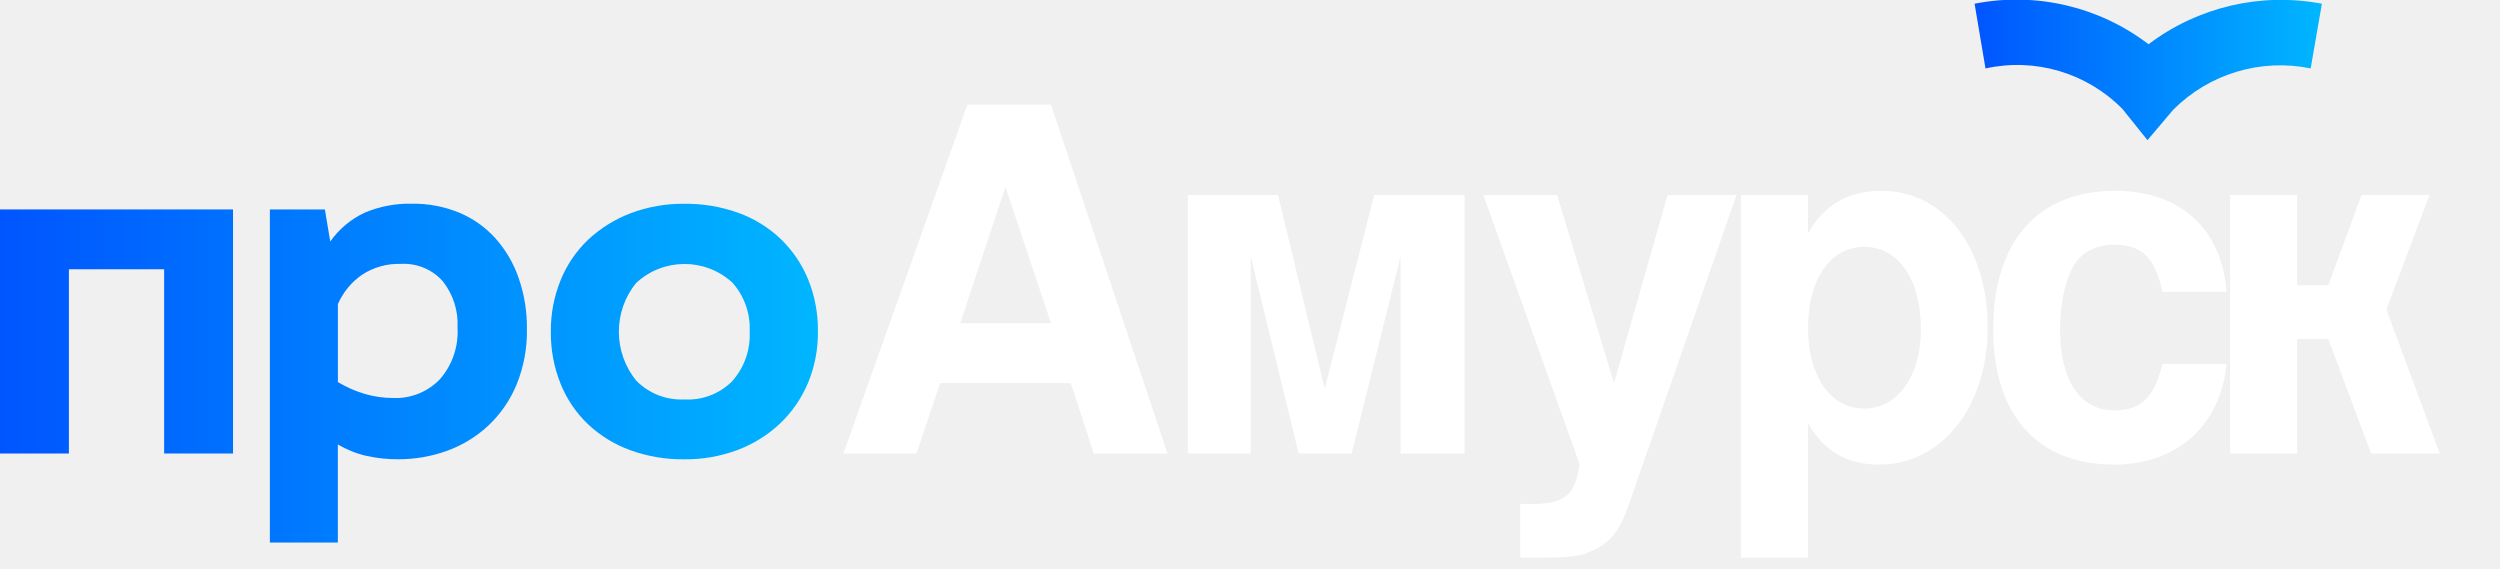
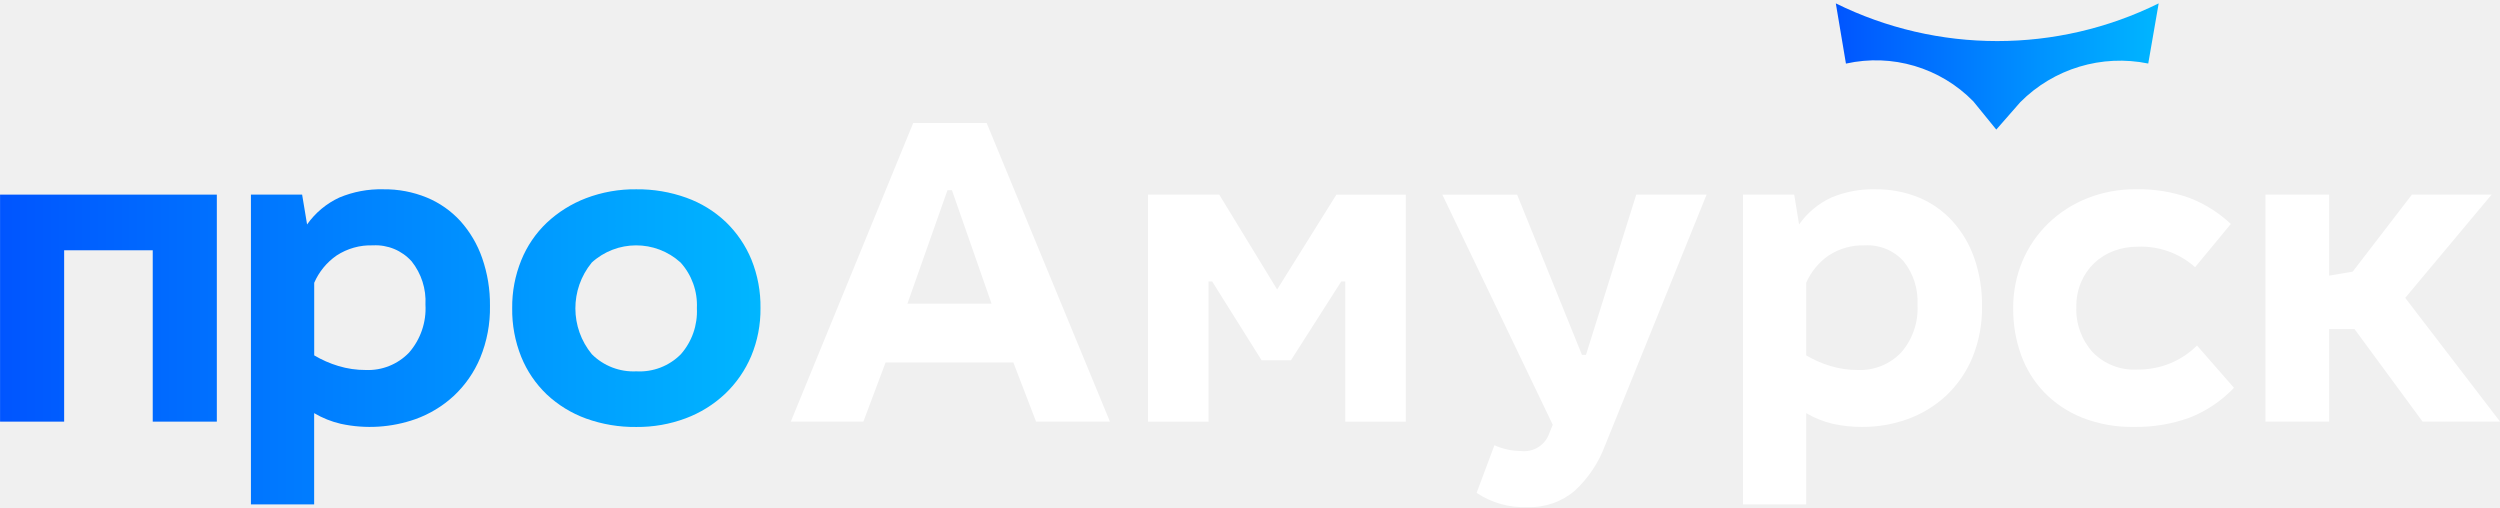
- <svg xmlns="http://www.w3.org/2000/svg" xmlns:xlink="http://www.w3.org/1999/xlink" width="130.422" height="29.659" viewBox="0 0 130.422 29.659">
+ <svg xmlns="http://www.w3.org/2000/svg" xmlns:xlink="http://www.w3.org/1999/xlink" width="138" height="27.992" viewBox="0 0 138 27.992">
  <defs>
-     <style>.a{fill:url(#a);}.b{fill:#fff;font-size:24.97px;font-family:Helvetica-Bold, Helvetica;font-weight:700;letter-spacing:-0.06em;}.c{fill:url(#b);}.d{fill:url(#c);}.e{fill:url(#d);}</style>
+     <style>.a{fill:url(#a);}.b{fill:#fff;}.c{fill:url(#b);}.d{fill:url(#c);}.e{fill:url(#d);}</style>
    <linearGradient id="a" y1="0.5" x2="1" y2="0.5" gradientUnits="objectBoundingBox">
      <stop offset="0" stop-color="#05f" />
      <stop offset="1" stop-color="#00b6ff" />
    </linearGradient>
-     <linearGradient id="b" x1="0" y1="0.5" x2="3.51" y2="0.5" xlink:href="#a" />
-     <linearGradient id="c" x1="-1.051" y1="0.5" x2="2.132" y2="0.5" xlink:href="#a" />
-     <linearGradient id="d" x1="-2.063" y1="0.5" x2="1" y2="0.5" xlink:href="#a" />
+     <linearGradient id="b" x1="0" y1="0.671" x2="3.508" y2="0.671" xlink:href="#a" />
+     <linearGradient id="c" x1="-1.05" y1="0.5" x2="2.132" y2="0.5" xlink:href="#a" />
+     <linearGradient id="d" x1="-2.062" y1="0.663" x2="1" y2="0.663" xlink:href="#a" />
  </defs>
-   <g transform="translate(-714 -267.341)">
-     <g transform="translate(164.579 -219.647)">
-       <path class="a" d="M661.452,494.3l-1.3-1.621a7.692,7.692,0,0,0-7.15-2.12l-.569-3.377a11.346,11.346,0,0,1,9.074,2.114,11.452,11.452,0,0,1,9.044-2.113l-.585,3.374a7.886,7.886,0,0,0-7.172,2.158Z" />
-       <text class="b" transform="translate(592.843 510.647)">
-         <tspan x="0" y="0">Амурск</tspan>
-       </text>
-       <path class="c" d="M561.578,510.647h-3.594v-9.612h-4.969v9.612h-3.594V497.914h12.157Z" />
-       <path class="d" d="M566.649,499.587a4.563,4.563,0,0,1,1.81-1.51,6,6,0,0,1,2.459-.462,6.255,6.255,0,0,1,2.447.462,5.3,5.3,0,0,1,1.884,1.323,6.087,6.087,0,0,1,1.223,2.072,7.847,7.847,0,0,1,.438,2.684,7.311,7.311,0,0,1-.55,2.92,6.178,6.178,0,0,1-1.485,2.135,6.3,6.3,0,0,1-2.147,1.3,7.419,7.419,0,0,1-2.534.436,7.5,7.5,0,0,1-1.648-.174,5.242,5.242,0,0,1-1.5-.6v5.118H563.5V497.914h2.87Zm1.76,7.939a5.226,5.226,0,0,0,1.535.225,3.186,3.186,0,0,0,2.422-.974,3.757,3.757,0,0,0,.924-2.7,3.584,3.584,0,0,0-.774-2.422,2.712,2.712,0,0,0-2.172-.9,3.493,3.493,0,0,0-2.047.574,3.619,3.619,0,0,0-1.248,1.522v4.07A6.093,6.093,0,0,0,568.409,507.526Z" />
-       <path class="e" d="M587.935,498.09a6.3,6.3,0,0,1,2.209,1.36,6.2,6.2,0,0,1,1.435,2.109,6.993,6.993,0,0,1,.512,2.722,6.784,6.784,0,0,1-.524,2.7,6.275,6.275,0,0,1-1.461,2.11,6.6,6.6,0,0,1-2.209,1.372,7.685,7.685,0,0,1-2.771.487,8.031,8.031,0,0,1-2.821-.474,6.432,6.432,0,0,1-2.2-1.348,6.035,6.035,0,0,1-1.435-2.11,7.06,7.06,0,0,1-.512-2.733,6.93,6.93,0,0,1,.512-2.684,6.035,6.035,0,0,1,1.435-2.11,6.744,6.744,0,0,1,2.2-1.372,7.664,7.664,0,0,1,2.821-.5A8.045,8.045,0,0,1,587.935,498.09Zm-5.318,3.645a4.043,4.043,0,0,0,.013,5.129,3.3,3.3,0,0,0,2.5.962,3.249,3.249,0,0,0,2.5-.962,3.63,3.63,0,0,0,.9-2.583,3.567,3.567,0,0,0-.911-2.559,3.7,3.7,0,0,0-4.993.013Z" />
+   <g transform="translate(-1756 -97)">
+     <g transform="translate(-637.831 -490.22)">
+       <path class="a" d="M2504.026,594.373l-1.267-1.557a7.535,7.535,0,0,0-7.032-2.085l-.559-3.324a20.128,20.128,0,0,0,17.822,0l-.576,3.32a7.766,7.766,0,0,0-7.063,2.133Z" />
+       <path class="b" d="M2455.1,610.494h-4.078l-1.254-3.267h-7.052l-1.227,3.267h-4.006l6.758-16.486h4.053Zm-6.535-6.51-2.188-6.266h-.245l-2.212,6.266Z" />
+       <path class="b" d="M2464.329,603.2l3.27-5.234h3.833v12.531h-3.342v-7.739h-.223l-2.776,4.349h-1.62l-2.728-4.349h-.2v7.739h-3.341V597.963h3.931Z" />
+       <path class="b" d="M2481.155,606.809h.221l2.776-8.846h3.883l-5.6,13.834a6.484,6.484,0,0,1-1.671,2.506,3.8,3.8,0,0,1-2.6.909,4.686,4.686,0,0,1-2.824-.786l.983-2.629a3.727,3.727,0,0,0,.76.246,3.65,3.65,0,0,0,.714.073,1.459,1.459,0,0,0,1.546-.958l.2-.491-6.094-12.7h4.128Z" />
+       <path class="b" d="M2493.14,599.61a4.484,4.484,0,0,1,1.781-1.486,5.9,5.9,0,0,1,2.421-.455,6.148,6.148,0,0,1,2.409.455,5.207,5.207,0,0,1,1.853,1.3,5.977,5.977,0,0,1,1.206,2.039,7.756,7.756,0,0,1,.429,2.641,7.221,7.221,0,0,1-.54,2.875,6.09,6.09,0,0,1-1.462,2.1,6.226,6.226,0,0,1-2.114,1.278,7.3,7.3,0,0,1-2.493.429,7.4,7.4,0,0,1-1.623-.171,5.206,5.206,0,0,1-1.474-.59v5.036h-3.488v-17.1h2.826Zm1.733,7.814a5.161,5.161,0,0,0,1.51.22,3.14,3.14,0,0,0,2.385-.958,3.7,3.7,0,0,0,.909-2.653,3.529,3.529,0,0,0-.763-2.384,2.666,2.666,0,0,0-2.138-.885,3.43,3.43,0,0,0-2.013.566,3.558,3.558,0,0,0-1.23,1.5v4.006A5.976,5.976,0,0,0,2494.873,607.424Z" />
+       <path class="b" d="M2511.809,600.839a3.616,3.616,0,0,0-1.3.233,3.155,3.155,0,0,0-1.069.663,3.193,3.193,0,0,0-.726,1.044,3.374,3.374,0,0,0-.269,1.376,3.52,3.52,0,0,0,.9,2.506,3.185,3.185,0,0,0,2.445.959,4.732,4.732,0,0,0,1.868-.356,4.58,4.58,0,0,0,1.448-.971l2.04,2.334a6.8,6.8,0,0,1-2.481,1.659,8.6,8.6,0,0,1-3.023.5,7.469,7.469,0,0,1-2.886-.515,6.086,6.086,0,0,1-2.09-1.4,5.84,5.84,0,0,1-1.278-2.076,7.427,7.427,0,0,1-.429-2.544,6.617,6.617,0,0,1,.515-2.628,6.34,6.34,0,0,1,1.438-2.089,6.6,6.6,0,0,1,2.151-1.376,7.146,7.146,0,0,1,2.677-.491,8.25,8.25,0,0,1,2.949.479,7.022,7.022,0,0,1,2.284,1.437L2515,601.969A4.476,4.476,0,0,0,2511.809,600.839Z" />
+       <path class="b" d="M2522.4,602.435l1.3-.22,3.267-4.252h4.4l-4.768,5.7,5.235,6.83h-4.276l-3.759-5.11h-1.4v5.11h-3.514V597.963h3.514Z" />
+       <path class="c" d="M2405.8,610.494h-3.538v-9.459h-4.89v9.459h-3.538V597.963H2405.8Z" />
+       <path class="d" d="M2410.782,599.61a4.484,4.484,0,0,1,1.781-1.486,5.893,5.893,0,0,1,2.421-.455,6.127,6.127,0,0,1,2.406.455,5.219,5.219,0,0,1,1.856,1.3,6.018,6.018,0,0,1,1.2,2.039,7.727,7.727,0,0,1,.431,2.641,7.191,7.191,0,0,1-.541,2.875,6.091,6.091,0,0,1-1.462,2.1,6.2,6.2,0,0,1-2.112,1.278,7.583,7.583,0,0,1-4.116.258,5.193,5.193,0,0,1-1.474-.59v5.036h-3.49v-17.1h2.826Zm1.73,7.814a5.172,5.172,0,0,0,1.513.22,3.132,3.132,0,0,0,2.383-.958,3.7,3.7,0,0,0,.908-2.653,3.527,3.527,0,0,0-.76-2.384,2.671,2.671,0,0,0-2.138-.885,3.445,3.445,0,0,0-2.016.566,3.564,3.564,0,0,0-1.227,1.5v4.006A5.976,5.976,0,0,0,2412.512,607.424Z" />
+       <path class="e" d="M2431.722,598.136a6.2,6.2,0,0,1,2.176,1.339,6.118,6.118,0,0,1,1.412,2.076,6.893,6.893,0,0,1,.5,2.678,6.689,6.689,0,0,1-.515,2.654,6.222,6.222,0,0,1-1.438,2.076,6.488,6.488,0,0,1-2.175,1.352,7.579,7.579,0,0,1-2.727.478,7.909,7.909,0,0,1-2.776-.466,6.334,6.334,0,0,1-2.163-1.327,5.968,5.968,0,0,1-1.412-2.076,6.948,6.948,0,0,1-.5-2.691,6.813,6.813,0,0,1,.5-2.641,5.94,5.94,0,0,1,1.412-2.076,6.631,6.631,0,0,1,2.163-1.352,7.562,7.562,0,0,1,2.776-.491A7.907,7.907,0,0,1,2431.722,598.136Zm-5.233,3.587a3.982,3.982,0,0,0,.012,5.05,3.254,3.254,0,0,0,2.457.945,3.2,3.2,0,0,0,2.457-.945,3.581,3.581,0,0,0,.884-2.544,3.51,3.51,0,0,0-.9-2.518,3.644,3.644,0,0,0-4.914.012Z" />
    </g>
  </g>
</svg>
